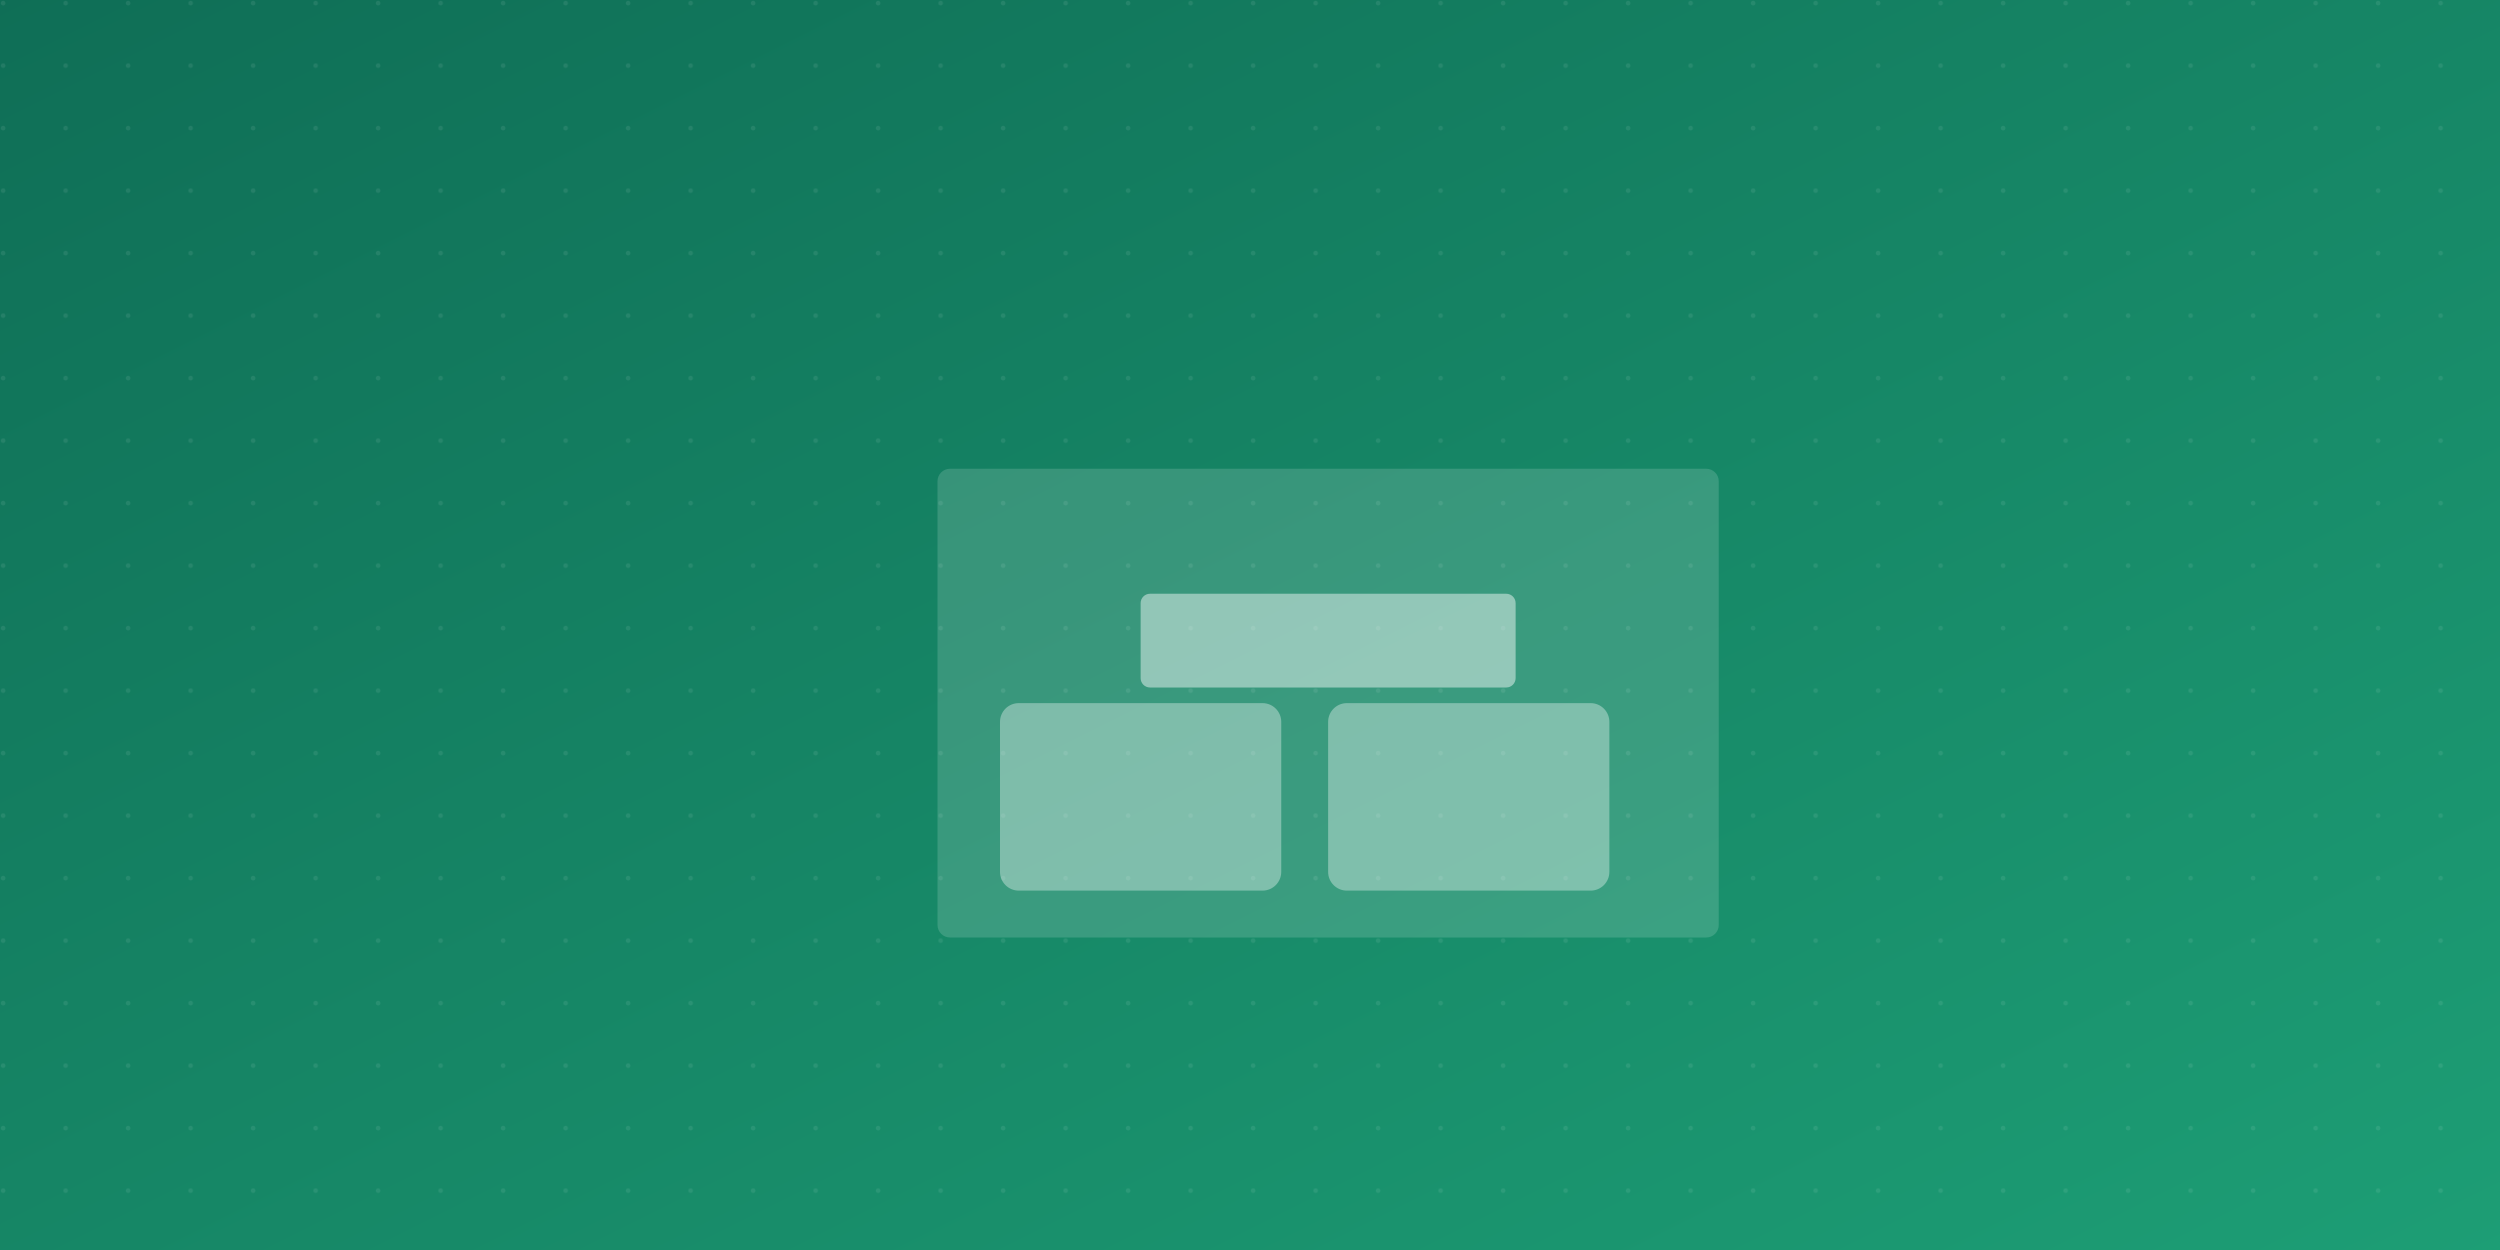
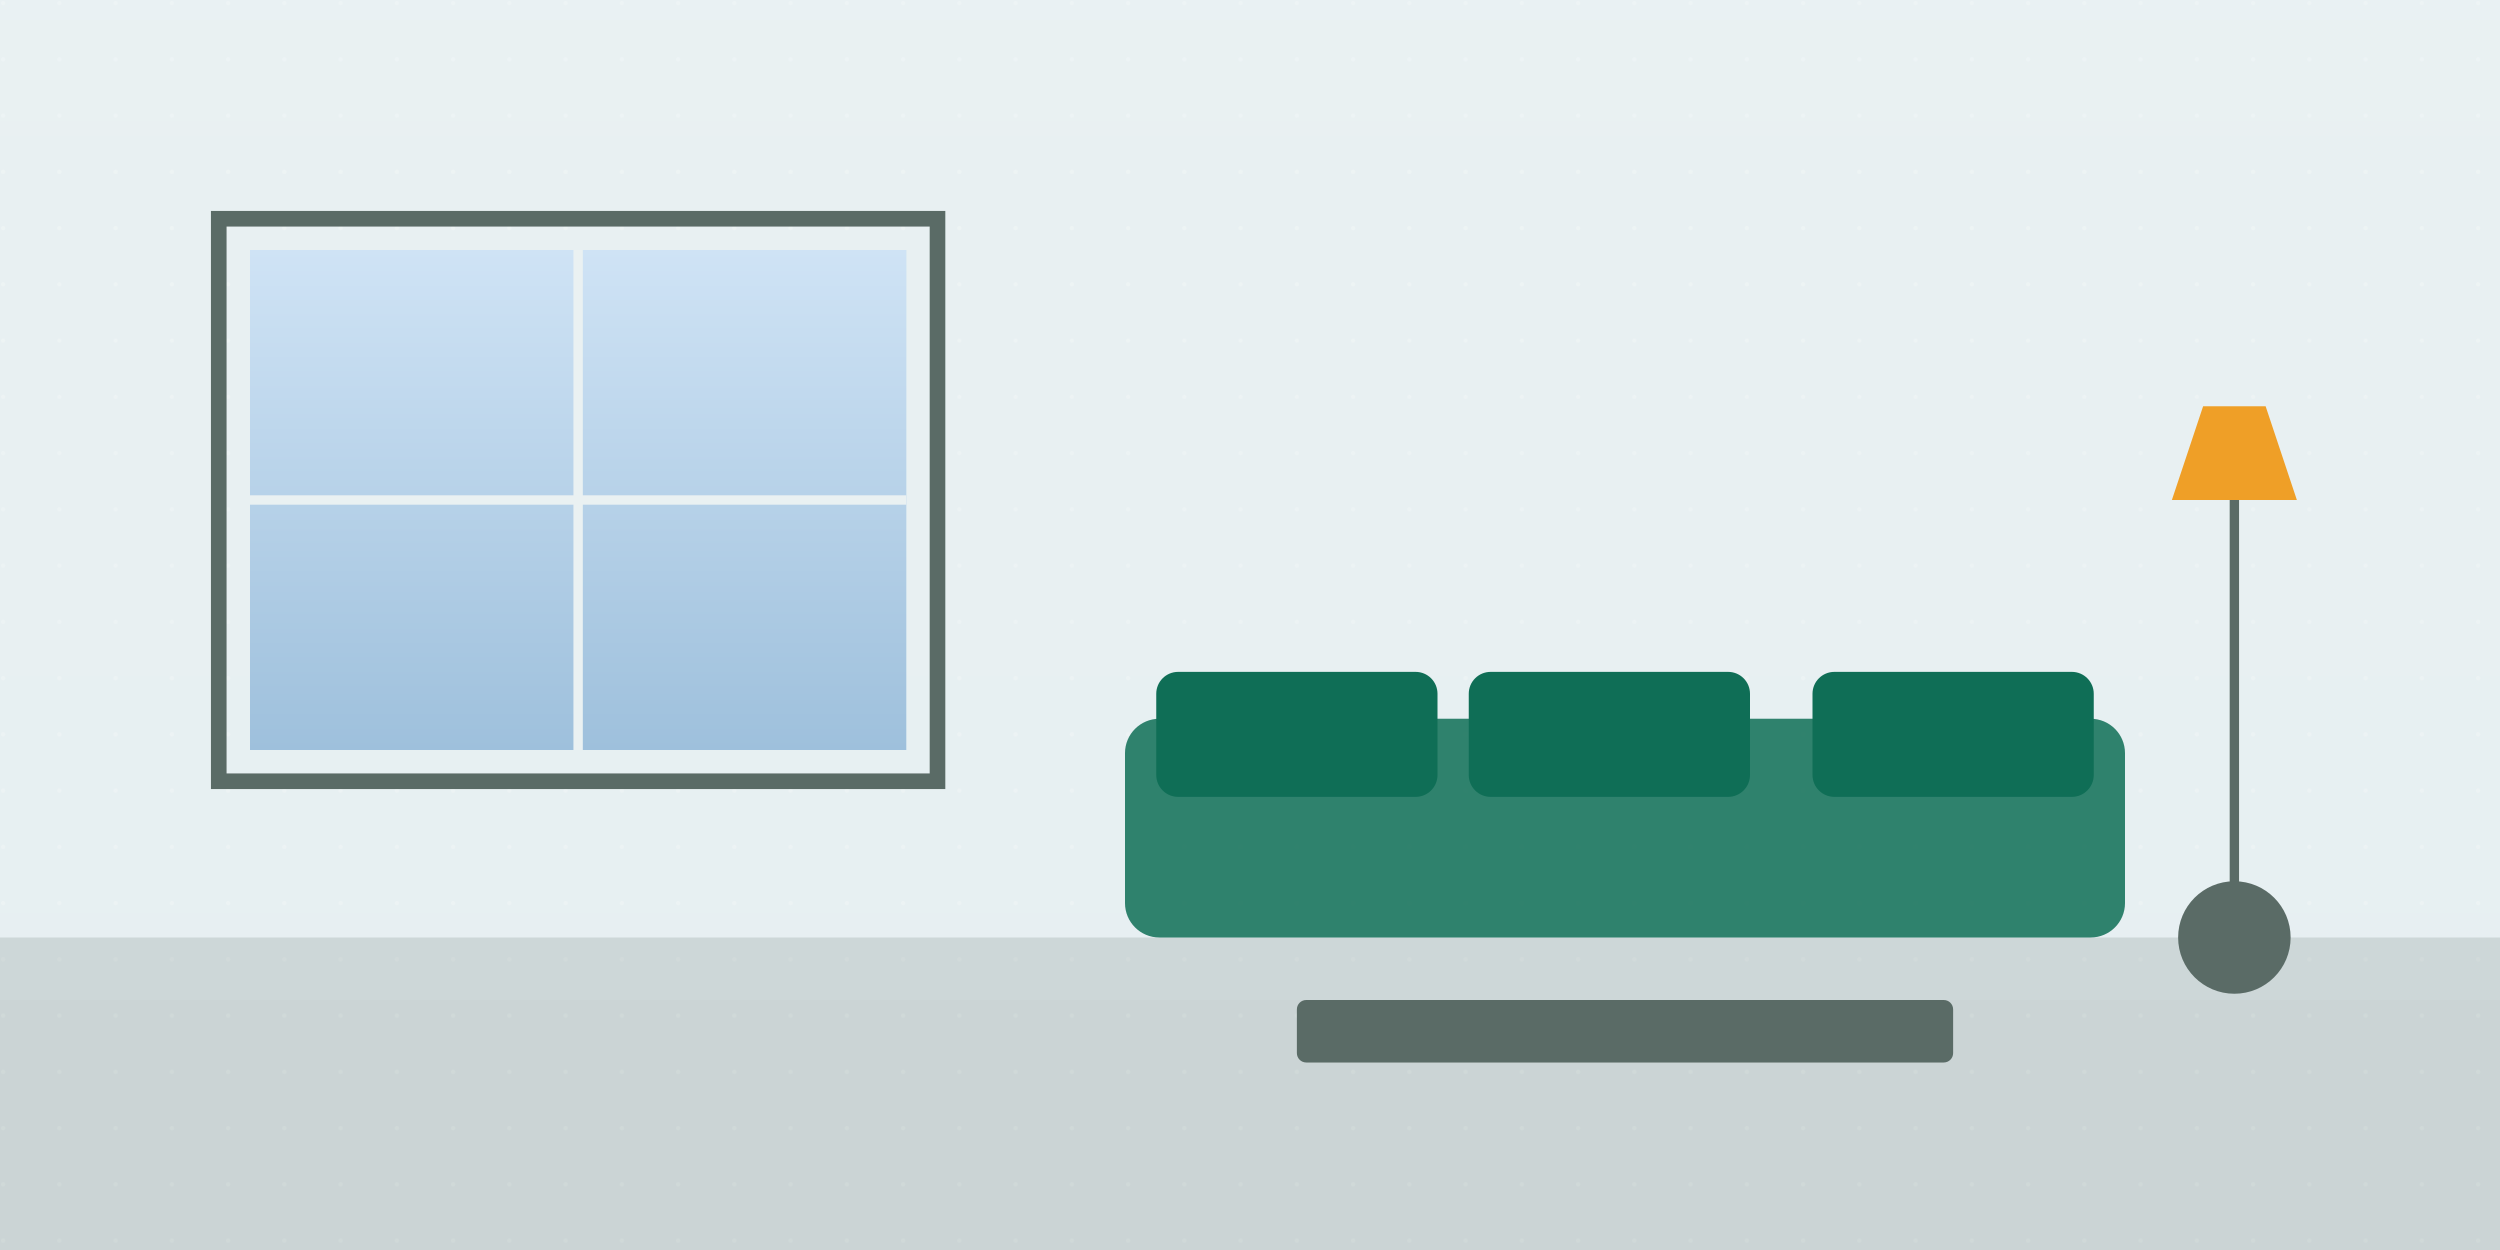
<svg xmlns="http://www.w3.org/2000/svg" viewBox="0 0 1600 800" preserveAspectRatio="xMidYMid slice">
  <defs>
-     <linearGradient id="g" x1="0" y1="0" x2="1" y2="1">
-       <stop offset="0" stop-color="#0F6E56" />
-       <stop offset="1" stop-color="#1D9E75" />
+     <linearGradient id="sky" x1="0" y1="0" x2="0" y2="1">
+       <stop offset="0" stop-color="#CFE3F5" />
+       <stop offset="1" stop-color="#9EC0DC" />
    </linearGradient>
-     <pattern id="dots" width="40" height="40" patternUnits="userSpaceOnUse">
-       <circle cx="2" cy="2" r="1.5" fill="white" opacity="0.08" />
+     <linearGradient id="wallG" x1="0" y1="0" x2="0" y2="1">
+       <stop offset="0" stop-color="#EAF1F2" />
+       <stop offset="1" stop-color="#EAF1F2" stop-opacity="0.85" />
+     </linearGradient>
+     <pattern id="dots" width="36" height="36" patternUnits="userSpaceOnUse">
+       <circle cx="2" cy="2" r="1.4" fill="white" opacity="0.18" />
    </pattern>
  </defs>
-   <rect width="1600" height="800" fill="url(#g)" />
+   <rect width="1600" height="800" fill="url(#sky)" />
  <rect width="1600" height="800" fill="url(#dots)" />
-   <rect x="600" y="300" width="500" height="300" fill="white" opacity="0.15" rx="8" />
-   <rect x="640" y="450" width="180" height="120" fill="white" opacity="0.35" rx="12" />
-   <rect x="850" y="450" width="180" height="120" fill="white" opacity="0.35" rx="12" />
-   <rect x="730" y="380" width="240" height="60" fill="white" opacity="0.45" rx="6" />
+   <rect x="0" y="640" width="1600" height="160" fill="#5C7F8E" opacity="0.85" />
+   <rect x="0" y="640" width="1600" height="160" fill="url(#dots)" />
+   <rect width="1600" height="800" fill="#EAF1F2" opacity="0.95" />
+   <rect width="1600" height="800" fill="url(#dots)" />
+   <rect x="0" y="600" width="1600" height="200" fill="#5A6B66" opacity="0.18" />
+   <rect x="160" y="160" width="420" height="320" fill="#CFE3F5" />
+   <rect x="160" y="160" width="420" height="320" fill="url(#sky)" />
+   <line x1="370" y1="160" x2="370" y2="480" stroke="#EAF1F2" stroke-width="6" />
+   <line x1="160" y1="320" x2="580" y2="320" stroke="#EAF1F2" stroke-width="6" />
+   <rect x="140" y="140" width="460" height="360" fill="none" stroke="#5A6B66" stroke-width="10" />
+   <rect x="720" y="460" width="640" height="140" rx="22" fill="#0F6E56" opacity="0.85" />
+   <rect x="740" y="430" width="180" height="80" rx="14" fill="#0F6E56" />
+   <rect x="940" y="430" width="180" height="80" rx="14" fill="#0F6E56" />
+   <rect x="1160" y="430" width="180" height="80" rx="14" fill="#0F6E56" />
+   <rect x="830" y="640" width="420" height="40" rx="6" fill="#5A6B66" />
+   <line x1="1430" y1="600" x2="1430" y2="320" stroke="#5A6B66" stroke-width="6" />
+   <path d="M 1390 320 L 1470 320 L 1450 260 L 1410 260 Z" fill="#EF9F27" />
+   <circle cx="1430" cy="600" r="36" fill="#5A6B66" />
</svg>
